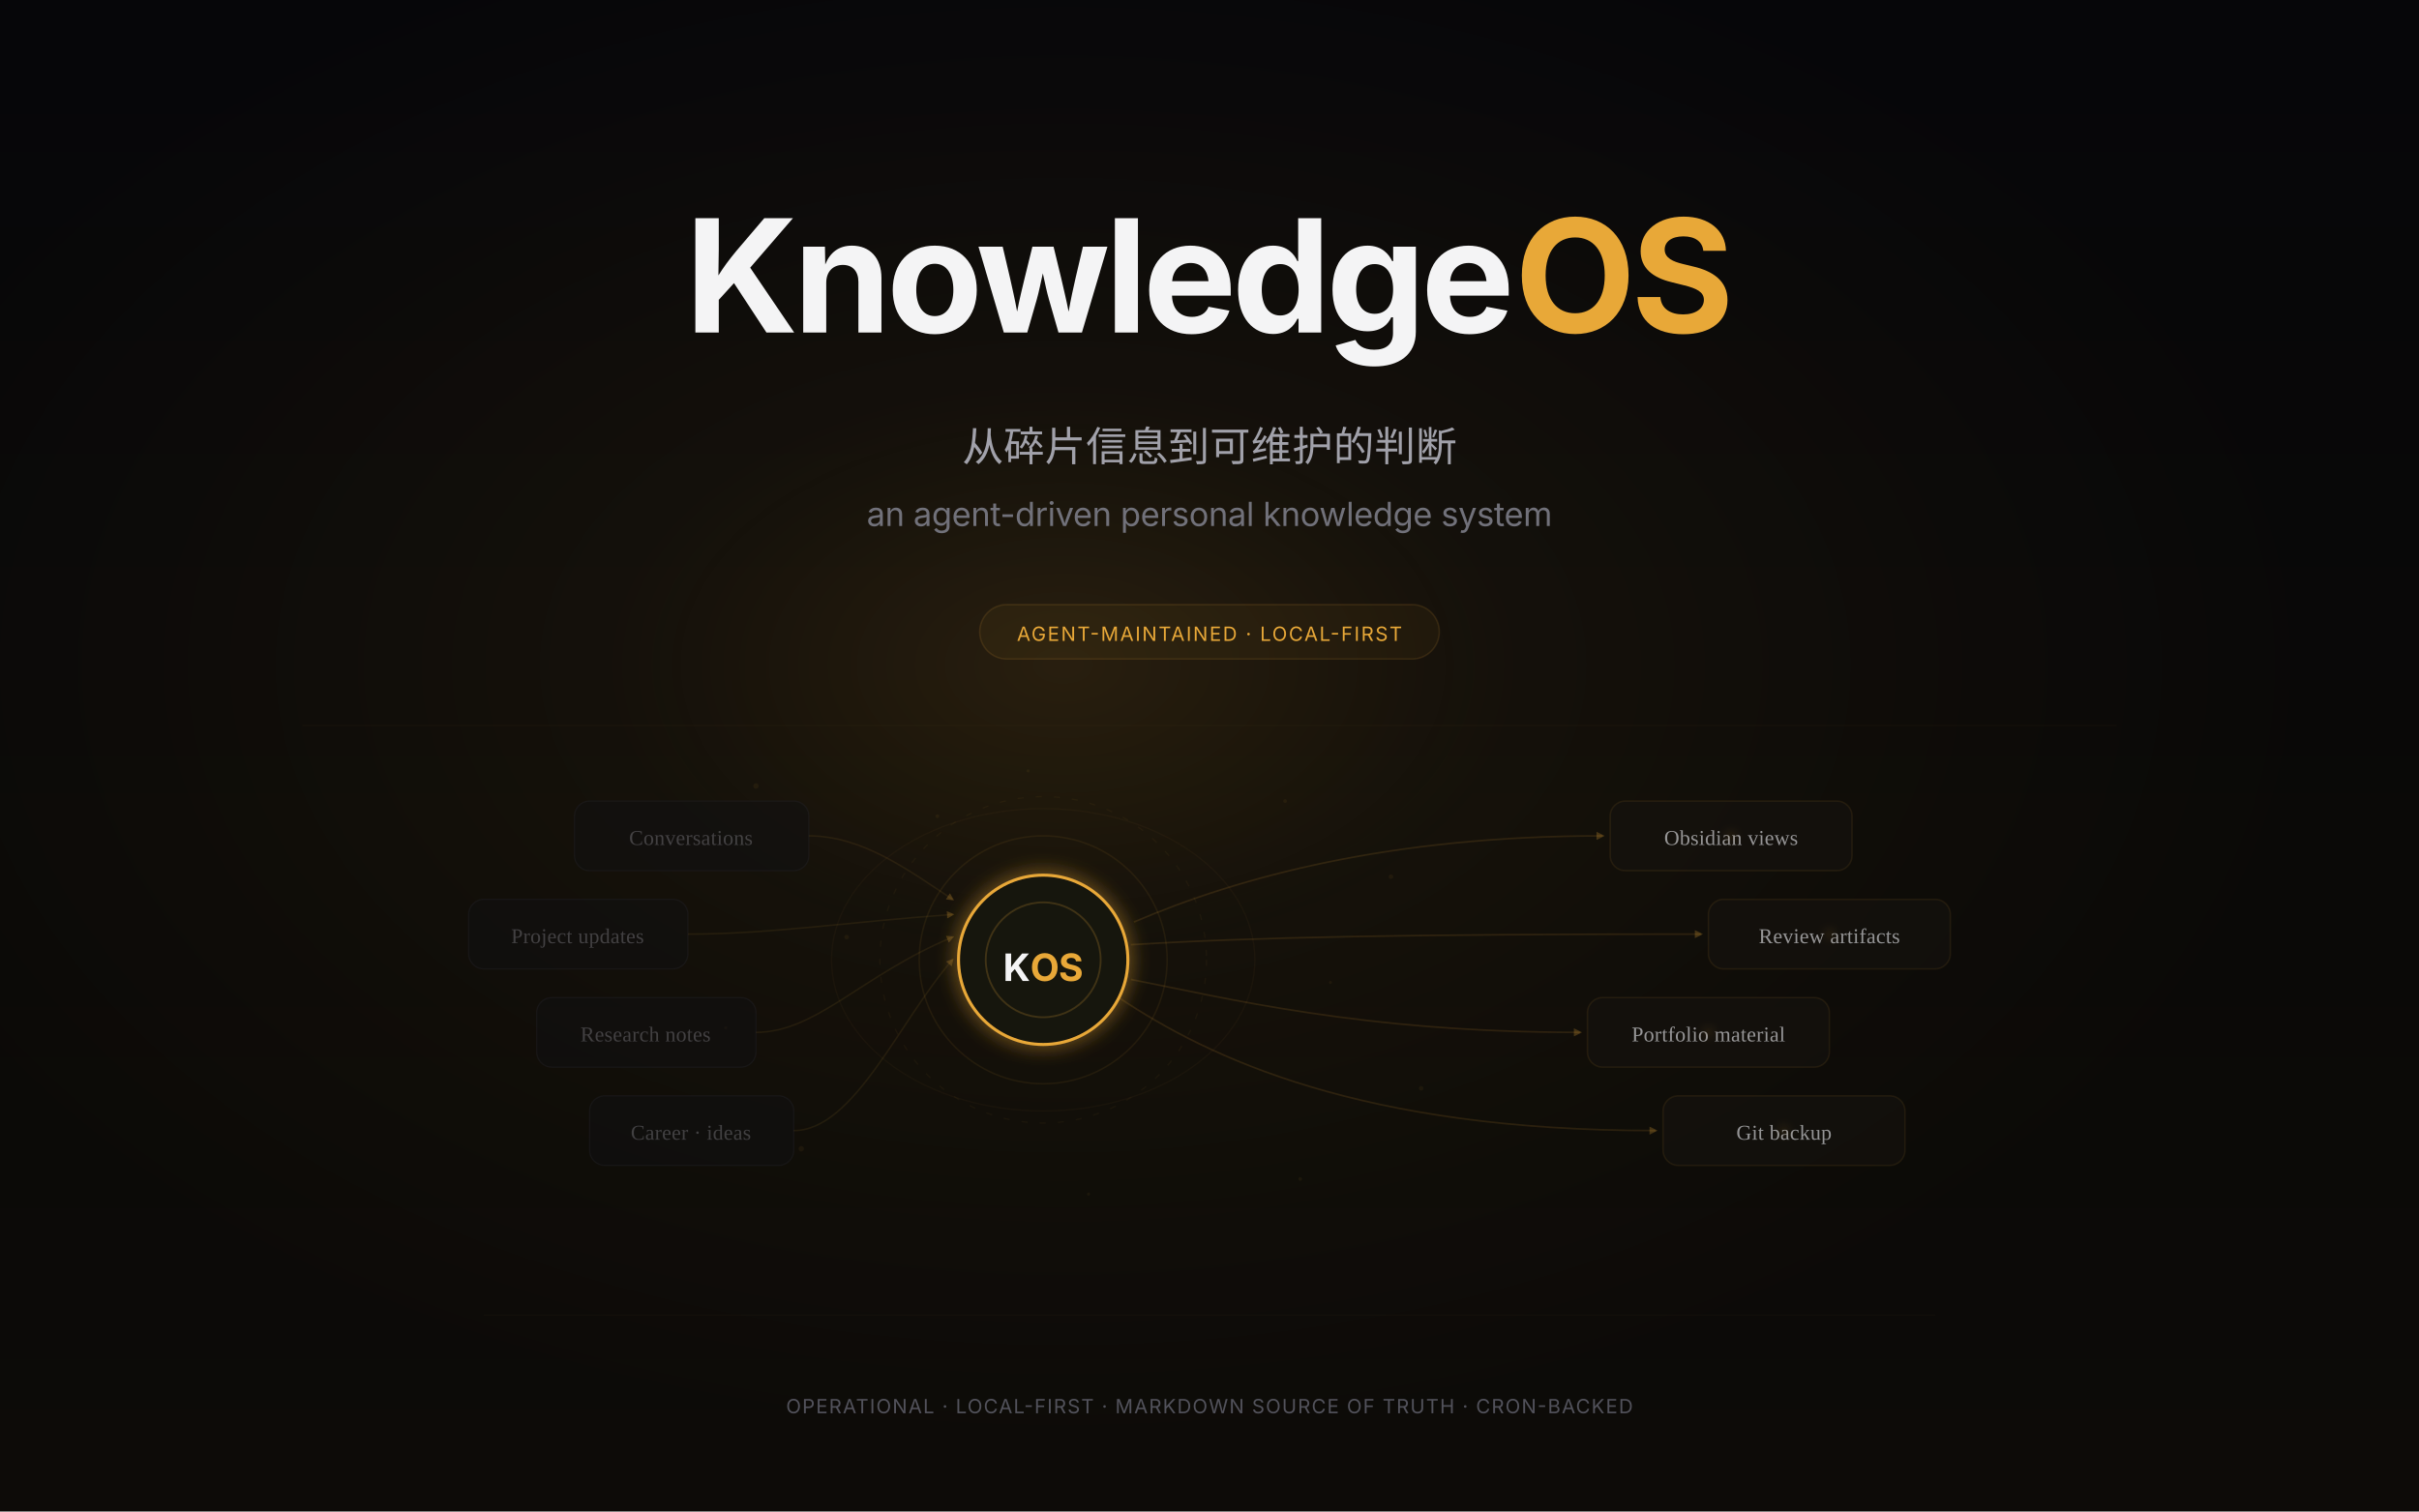
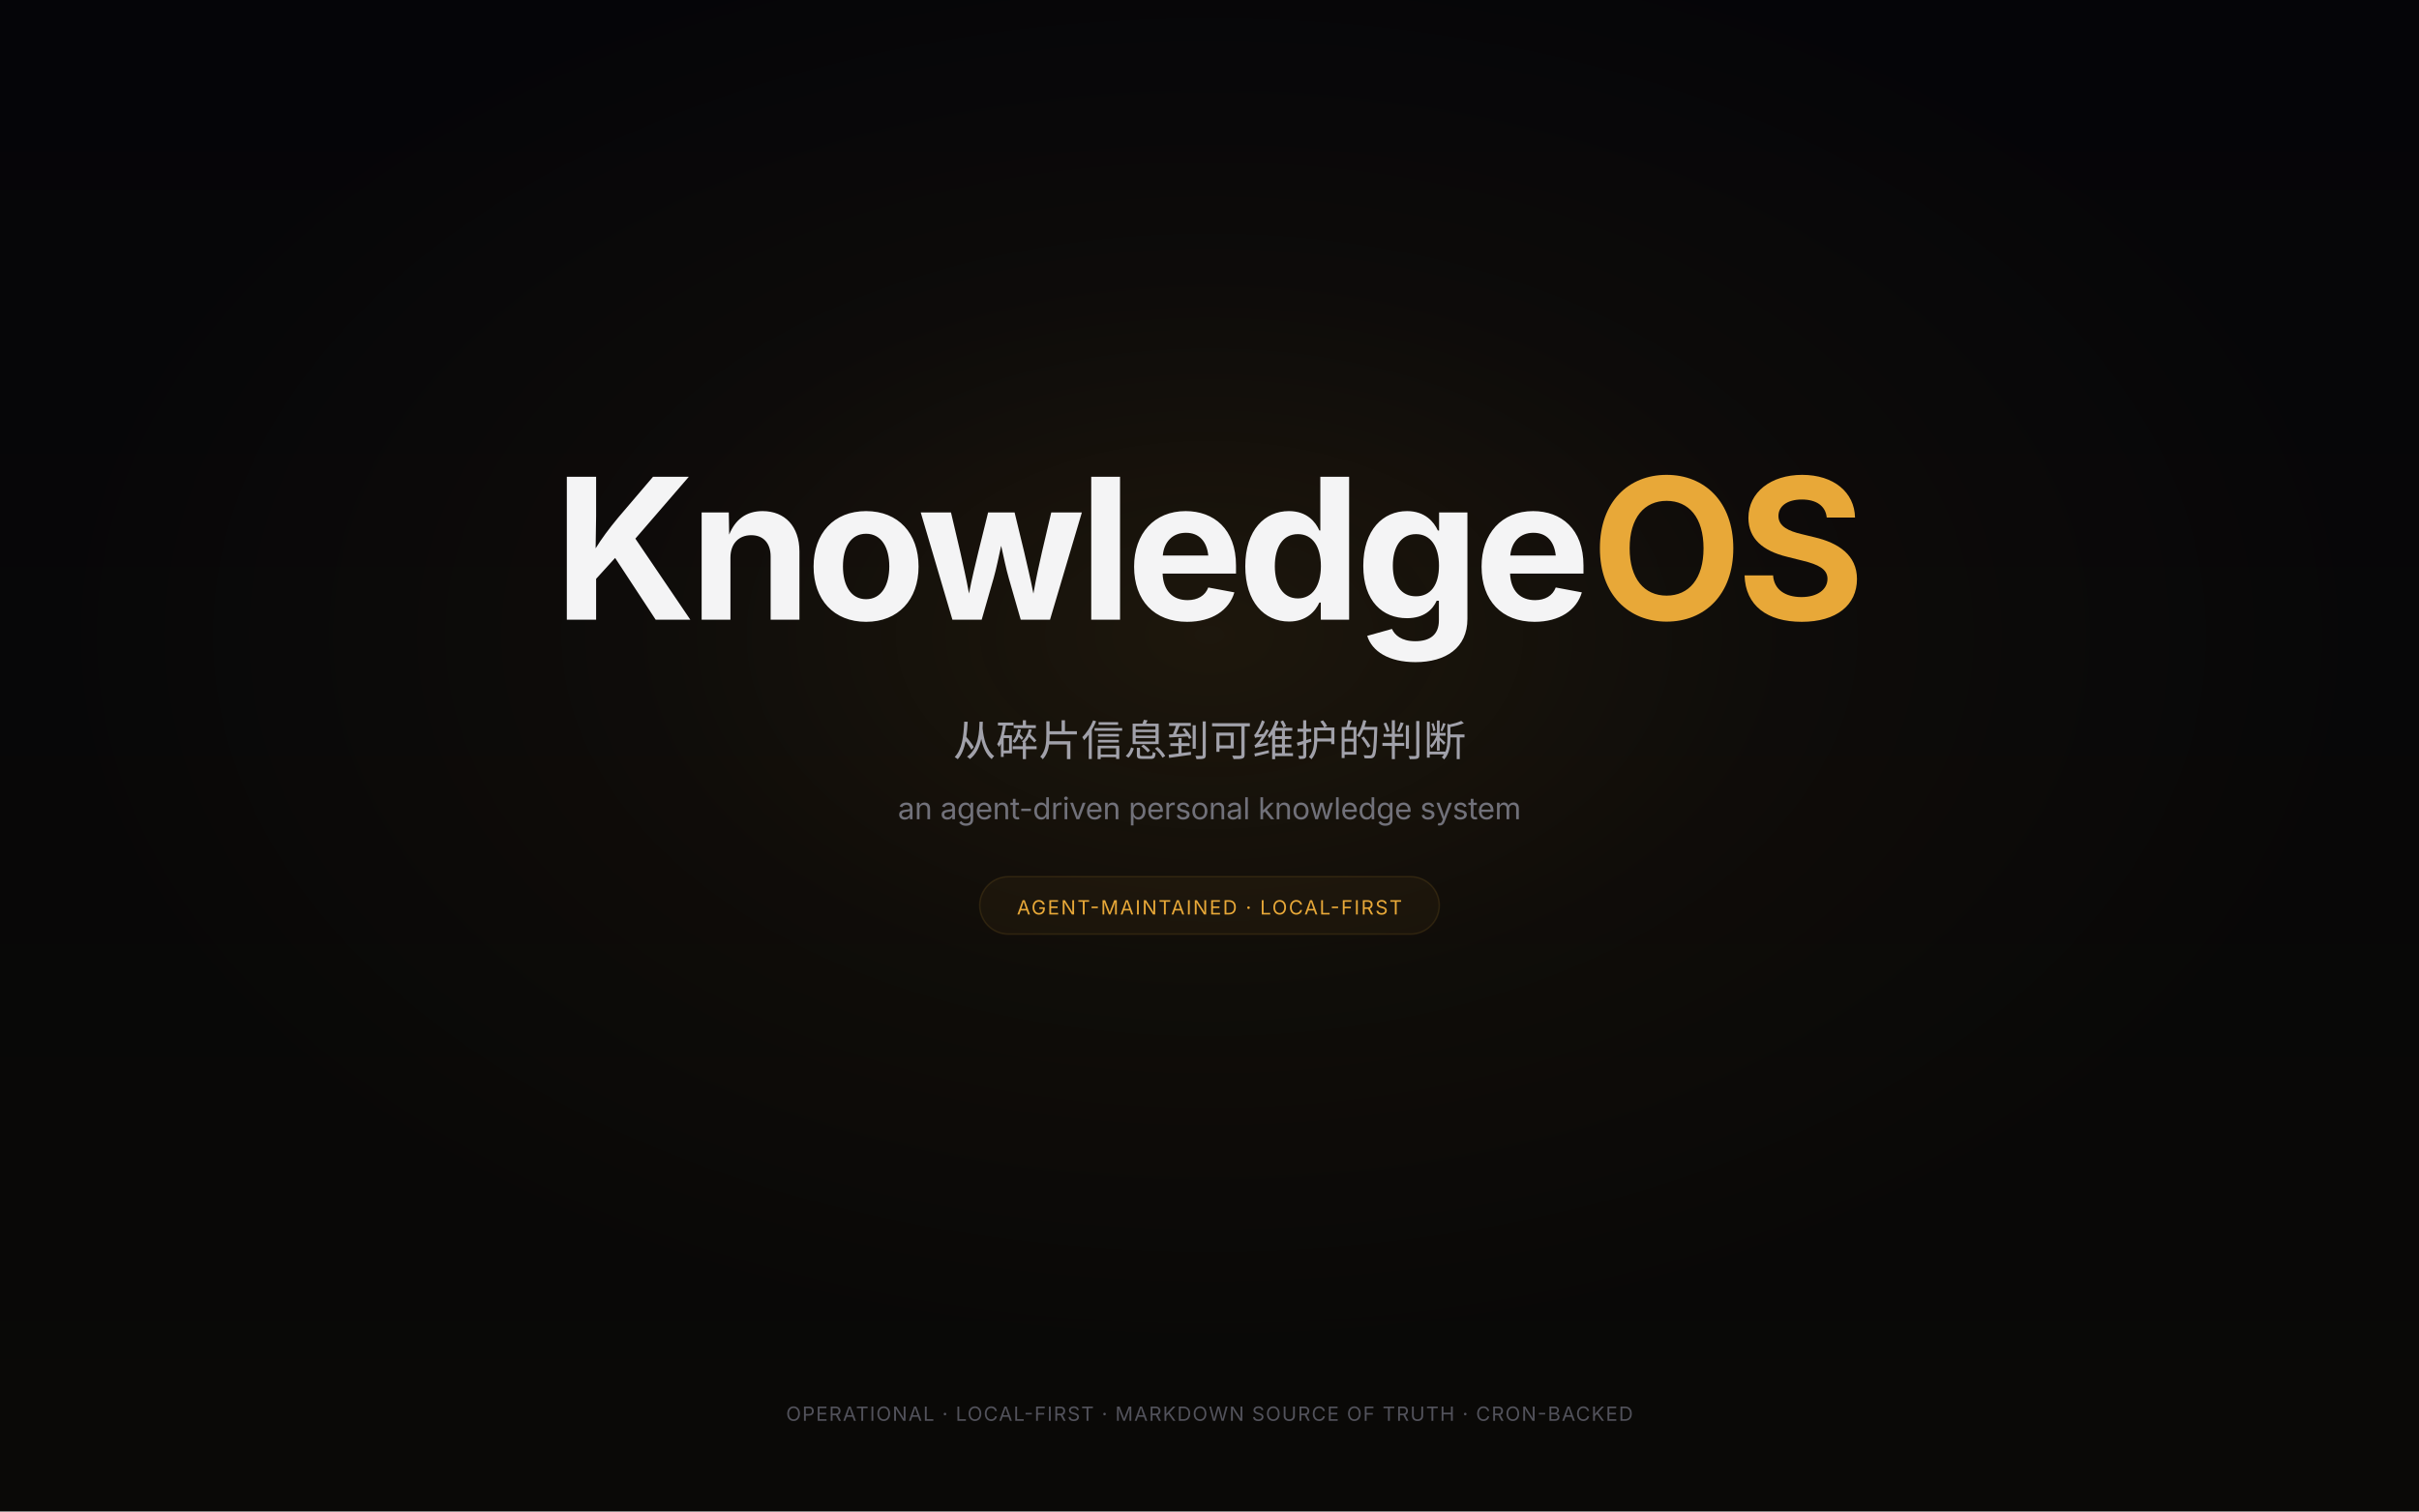
<svg xmlns="http://www.w3.org/2000/svg" width="1600" height="1000" viewBox="0 0 1600 1000">
  <defs>
-     <linearGradient id="bgGrad" x1="0" y1="0" x2="0" y2="1">
-       <stop offset="0%" stop-color="#060609" />
-       <stop offset="60%" stop-color="#0a0907" />
-       <stop offset="100%" stop-color="#0d0b08" />
+     <linearGradient id="bg" x1="0" y1="0" x2="0" y2="1">
+       <stop offset="0%" stop-color="#050508" />
+       <stop offset="100%" stop-color="#0a0907" />
    </linearGradient>
-     <radialGradient id="atmosGlow" cx="44%" cy="44%" r="52%">
-       <stop offset="0%" stop-color="#e8a838" stop-opacity="0.14" />
-       <stop offset="35%" stop-color="#e8a838" stop-opacity="0.05" />
-       <stop offset="70%" stop-color="#e8a838" stop-opacity="0.02" />
+     <radialGradient id="glow" cx="50%" cy="42%" r="48%">
+       <stop offset="0%" stop-color="#e8a838" stop-opacity="0.10" />
+       <stop offset="50%" stop-color="#e8a838" stop-opacity="0.03" />
      <stop offset="100%" stop-color="#e8a838" stop-opacity="0" />
    </radialGradient>
-     <radialGradient id="vignette" cx="50%" cy="100%" r="100%">
-       <stop offset="0%" stop-color="#08080c" stop-opacity="0" />
-       <stop offset="100%" stop-color="#08080c" stop-opacity="0.3" />
-     </radialGradient>
-     <filter id="coreGlow" x="-80%" y="-80%" width="260%" height="260%">
-       <feGaussianBlur in="SourceGraphic" stdDeviation="6" />
-       <feMerge>
-         <feMergeNode />
-         <feMergeNode in="SourceGraphic" />
-       </feMerge>
-     </filter>
-     <filter id="softGlow" x="-200%" y="-200%" width="500%" height="500%">
-       <feGaussianBlur stdDeviation="3" />
-     </filter>
-     <marker id="arrowGold" viewBox="0 0 8 8" refX="6" refY="4" markerWidth="5" markerHeight="5" orient="auto">
-       <path d="M0 0 L8 4 L0 8z" fill="#e8a838" opacity="0.25" />
-     </marker>
    <style>
      .f{font-family:Inter,-apple-system,BlinkMacSystemFont,'Segoe UI',sans-serif}
-       .hero-title{font-size:104px;font-weight:700;fill:#f4f4f5;letter-spacing:-0.03em}
-       .hero-gold{fill:#e8a838}
-       .sub-cn{font-size:27px;fill:#a1a1aa;letter-spacing:0.01em}
-       .sub-en{font-size:22px;fill:#71717a;letter-spacing:-0.01em}
-       .tag-pill-label{font-size:13px;fill:#e8a838;letter-spacing:0.08em}
-       .card-text{font-size:14px;fill:#a1a1aa;letter-spacing:0.01em}
-       .card-text-dim{font-size:14px;fill:#71717a;letter-spacing:0.01em}
-       .card-text-out{font-size:14px;fill:#d4d4d8;letter-spacing:0.01em}
-       .bottom-strip{font-size:13px;fill:#52525b;letter-spacing:0.06em}
    </style>
  </defs>
-   <rect width="1600" height="1000" fill="url(#bgGrad)" />
-   <rect width="1600" height="1000" fill="url(#atmosGlow)" />
+   <rect width="1600" height="1000" fill="url(#bg)" />
+   <rect width="1600" height="1000" fill="url(#glow)" />
  <g class="f">
-     <text x="800" y="220" text-anchor="middle" class="hero-title">
-       Knowledge<tspan class="hero-gold">OS</tspan>
+     <text x="800" y="410" text-anchor="middle" font-size="130px" font-weight="700" fill="#f4f4f5" letter-spacing="-0.03em">
+       Knowledge<tspan fill="#e8a838">OS</tspan>
    </text>
-     <text x="800" y="305" text-anchor="middle" class="sub-cn">从碎片信息到可维护的判断</text>
-     <text x="800" y="348" text-anchor="middle" class="sub-en">an agent-driven personal knowledge system</text>
-     <rect x="648" y="400" width="304" height="36" rx="18" fill="rgba(232,168,56,0.05)" stroke="rgba(232,168,56,0.13)" stroke-width="1" />
-     <text x="800" y="424" text-anchor="middle" class="tag-pill-label">AGENT-MAINTAINED · LOCAL-FIRST</text>
+     <text x="800" y="500" text-anchor="middle" font-size="28px" fill="#a1a1aa" letter-spacing="0.01em">
+       从碎片信息到可维护的判断
+     </text>
+     <text x="800" y="542" text-anchor="middle" font-size="20px" fill="#71717a" letter-spacing="-0.01em">
+       an agent-driven personal knowledge system
+     </text>
+     <rect x="648" y="580" width="304" height="38" rx="19" fill="rgba(232,168,56,0.05)" stroke="rgba(232,168,56,0.12)" stroke-width="1" />
+     <text x="800" y="605" text-anchor="middle" font-size="13px" fill="#e8a838" letter-spacing="0.08em">AGENT-MAINTAINED · LOCAL-FIRST</text>
  </g>
-   <line x1="200" y1="480" x2="1400" y2="480" stroke="#e8a838" stroke-opacity="0.05" stroke-width="0.5" />
-   <g fill="#e8a838" opacity="0.06">
-     <circle cx="500" cy="520" r="1.8" />
-     <circle cx="620" cy="540" r="1.2" />
-     <circle cx="560" cy="620" r="1.5" />
-     <circle cx="480" cy="680" r="1.0" />
-     <circle cx="530" cy="760" r="1.8" />
-     <circle cx="850" cy="530" r="1.2" />
-     <circle cx="920" cy="580" r="1.5" />
-     <circle cx="880" cy="650" r="1.0" />
-     <circle cx="940" cy="720" r="1.5" />
-     <circle cx="860" cy="780" r="1.2" />
-     <circle cx="680" cy="510" r="1.0" />
-     <circle cx="720" cy="790" r="1.0" />
-   </g>
-   <g opacity="0.50">
-     <rect x="380" y="530" width="155" height="46" rx="10" fill="#0f0f12" stroke="#1e1e24" stroke-width="0.8" />
-     <text x="457" y="559" text-anchor="middle" class="card-text-dim">Conversations</text>
-     <rect x="310" y="595" width="145" height="46" rx="10" fill="#0f0f12" stroke="#1e1e24" stroke-width="0.8" />
-     <text x="382" y="624" text-anchor="middle" class="card-text-dim">Project updates</text>
-     <rect x="355" y="660" width="145" height="46" rx="10" fill="#0f0f12" stroke="#1e1e24" stroke-width="0.8" />
-     <text x="427" y="689" text-anchor="middle" class="card-text-dim">Research notes</text>
-     <rect x="390" y="725" width="135" height="46" rx="10" fill="#0f0f12" stroke="#1e1e24" stroke-width="0.8" />
-     <text x="457" y="754" text-anchor="middle" class="card-text-dim">Career · ideas</text>
-   </g>
-   <g fill="none" stroke="#e8a838" stroke-opacity="0.09" stroke-width="1.0">
-     <path d="M 535 553 C 570 553, 600 575, 630 595" marker-end="url(#arrowGold)" />
-     <path d="M 455 618 C 510 618, 560 610, 630 605" marker-end="url(#arrowGold)" />
-     <path d="M 500 683 C 540 683, 570 645, 630 620" marker-end="url(#arrowGold)" />
-     <path d="M 525 748 C 565 748, 595 675, 630 635" marker-end="url(#arrowGold)" />
-   </g>
-   <g>
-     <ellipse cx="690" cy="635" rx="140" ry="100" fill="none" stroke="#e8a838" stroke-opacity="0.04" stroke-width="0.8" />
-     <circle cx="690" cy="635" r="108" fill="none" stroke="#e8a838" stroke-opacity="0.05" stroke-width="0.8" stroke-dasharray="4 8" />
-     <circle cx="690" cy="635" r="82" fill="none" stroke="#e8a838" stroke-opacity="0.08" stroke-width="1.0" />
-     <circle cx="690" cy="635" r="56" fill="#14120d" stroke="#e8a838" stroke-width="2.0" filter="url(#coreGlow)" />
-     <circle cx="690" cy="635" r="38" fill="none" stroke="#e8a838" stroke-opacity="0.20" stroke-width="1.2" />
-     <text x="690" y="649" class="f" font-size="25px" font-weight="700" fill="#f4f4f5" text-anchor="middle" letter-spacing="-0.02em">
-       K<tspan fill="#e8a838">OS</tspan>
-     </text>
-   </g>
-   <g opacity="0.68">
-     <rect x="1065" y="530" width="160" height="46" rx="10" fill="#14120d" stroke="#e8a838" stroke-opacity="0.13" stroke-width="1" />
-     <text x="1145" y="559" text-anchor="middle" class="card-text-out">Obsidian views</text>
-     <rect x="1130" y="595" width="160" height="46" rx="10" fill="#14120d" stroke="#e8a838" stroke-opacity="0.13" stroke-width="1" />
-     <text x="1210" y="624" text-anchor="middle" class="card-text-out">Review artifacts</text>
-     <rect x="1050" y="660" width="160" height="46" rx="10" fill="#14120d" stroke="#e8a838" stroke-opacity="0.13" stroke-width="1" />
-     <text x="1130" y="689" text-anchor="middle" class="card-text-out">Portfolio material</text>
-     <rect x="1100" y="725" width="160" height="46" rx="10" fill="#14120d" stroke="#e8a838" stroke-opacity="0.13" stroke-width="1" />
-     <text x="1180" y="754" text-anchor="middle" class="card-text-out">Git backup</text>
-   </g>
-   <g fill="none" stroke="#e8a838" stroke-opacity="0.13" stroke-width="1.1">
-     <path d="M 750 610 C 820 580, 920 553, 1060 553" marker-end="url(#arrowGold)" />
-     <path d="M 748 625 C 830 620, 930 618, 1125 618" marker-end="url(#arrowGold)" />
-     <path d="M 748 648 C 810 660, 900 683, 1045 683" marker-end="url(#arrowGold)" />
-     <path d="M 740 660 C 800 700, 900 748, 1095 748" marker-end="url(#arrowGold)" />
-   </g>
-   <g fill="#e8a838" opacity="0.20" filter="url(#softGlow)">
-     <circle cx="1145" cy="553" r="2.5" />
-     <circle cx="1210" cy="618" r="2.5" />
-     <circle cx="1130" cy="683" r="2.5" />
-     <circle cx="1180" cy="748" r="2.5" />
-   </g>
-   <line x1="320" y1="870" x2="1280" y2="870" stroke="#e8a838" stroke-opacity="0.04" stroke-width="0.5" />
-   <g class="f">
-     <text x="800" y="935" text-anchor="middle" class="bottom-strip">OPERATIONAL · LOCAL-FIRST · MARKDOWN SOURCE OF TRUTH · CRON-BACKED</text>
-   </g>
+   <text x="800" y="940" text-anchor="middle" class="f" font-size="13px" fill="#52525b" letter-spacing="0.06em">OPERATIONAL · LOCAL-FIRST · MARKDOWN SOURCE OF TRUTH · CRON-BACKED</text>
</svg>
